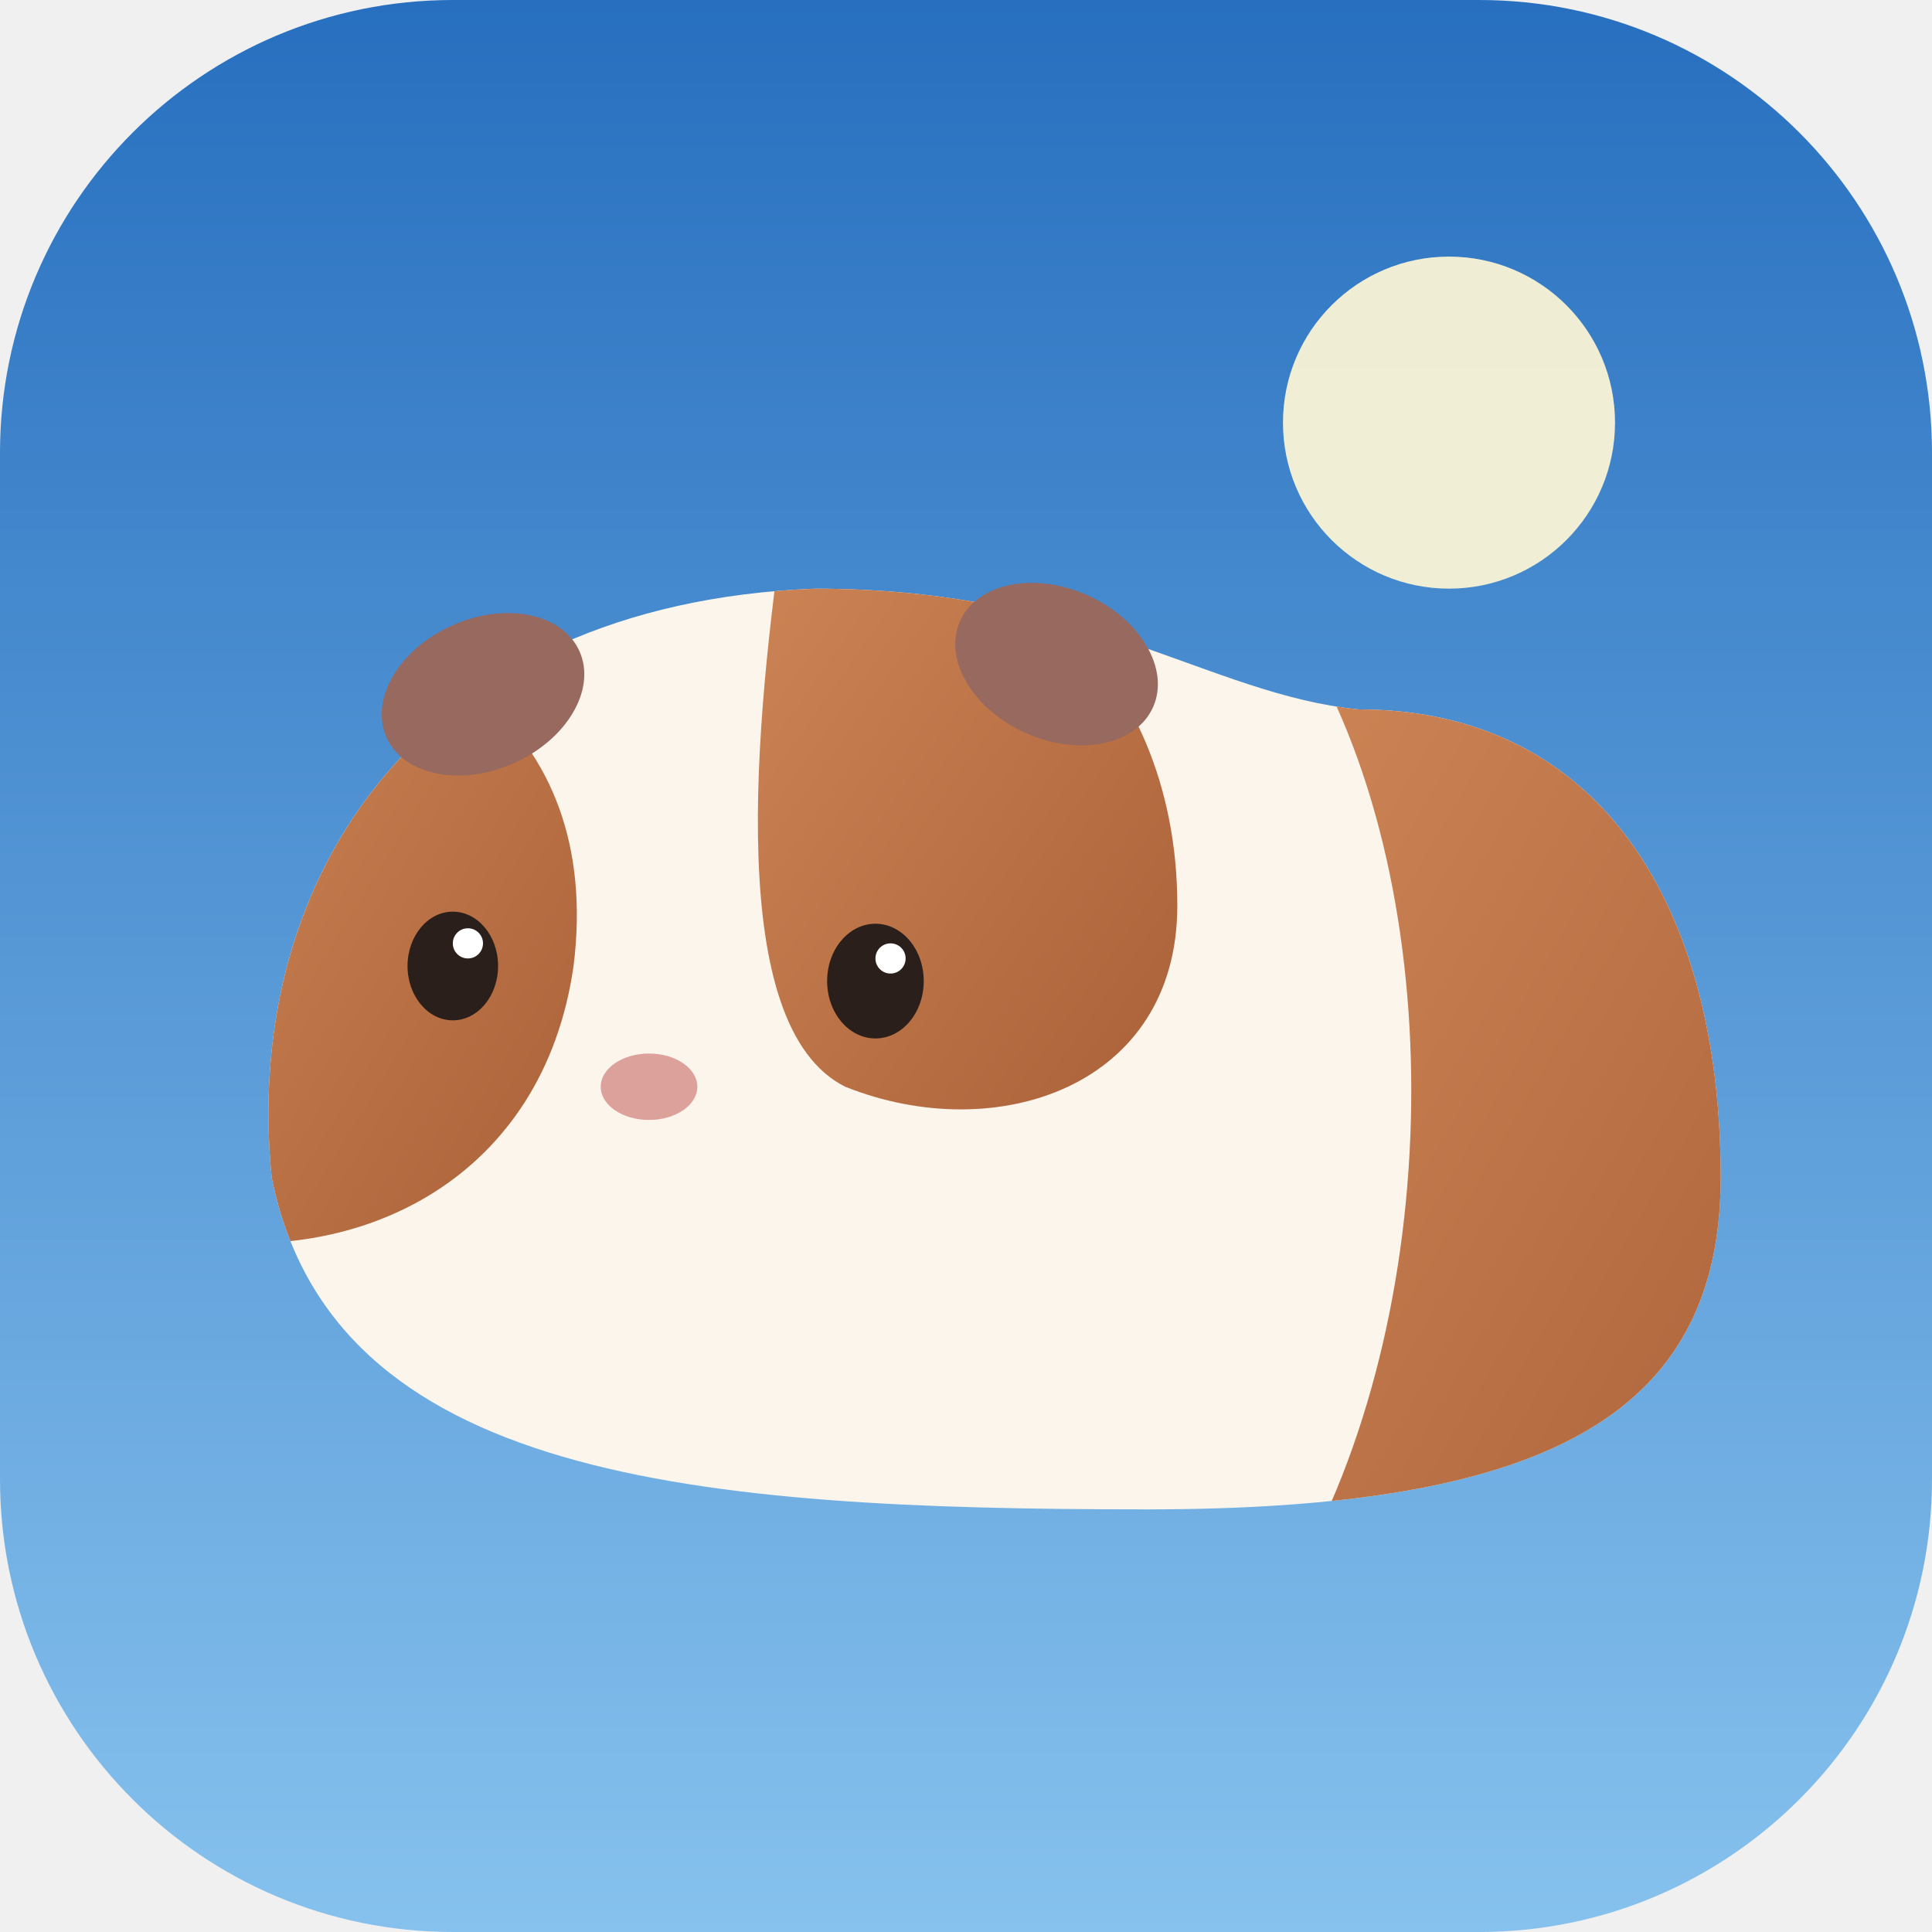
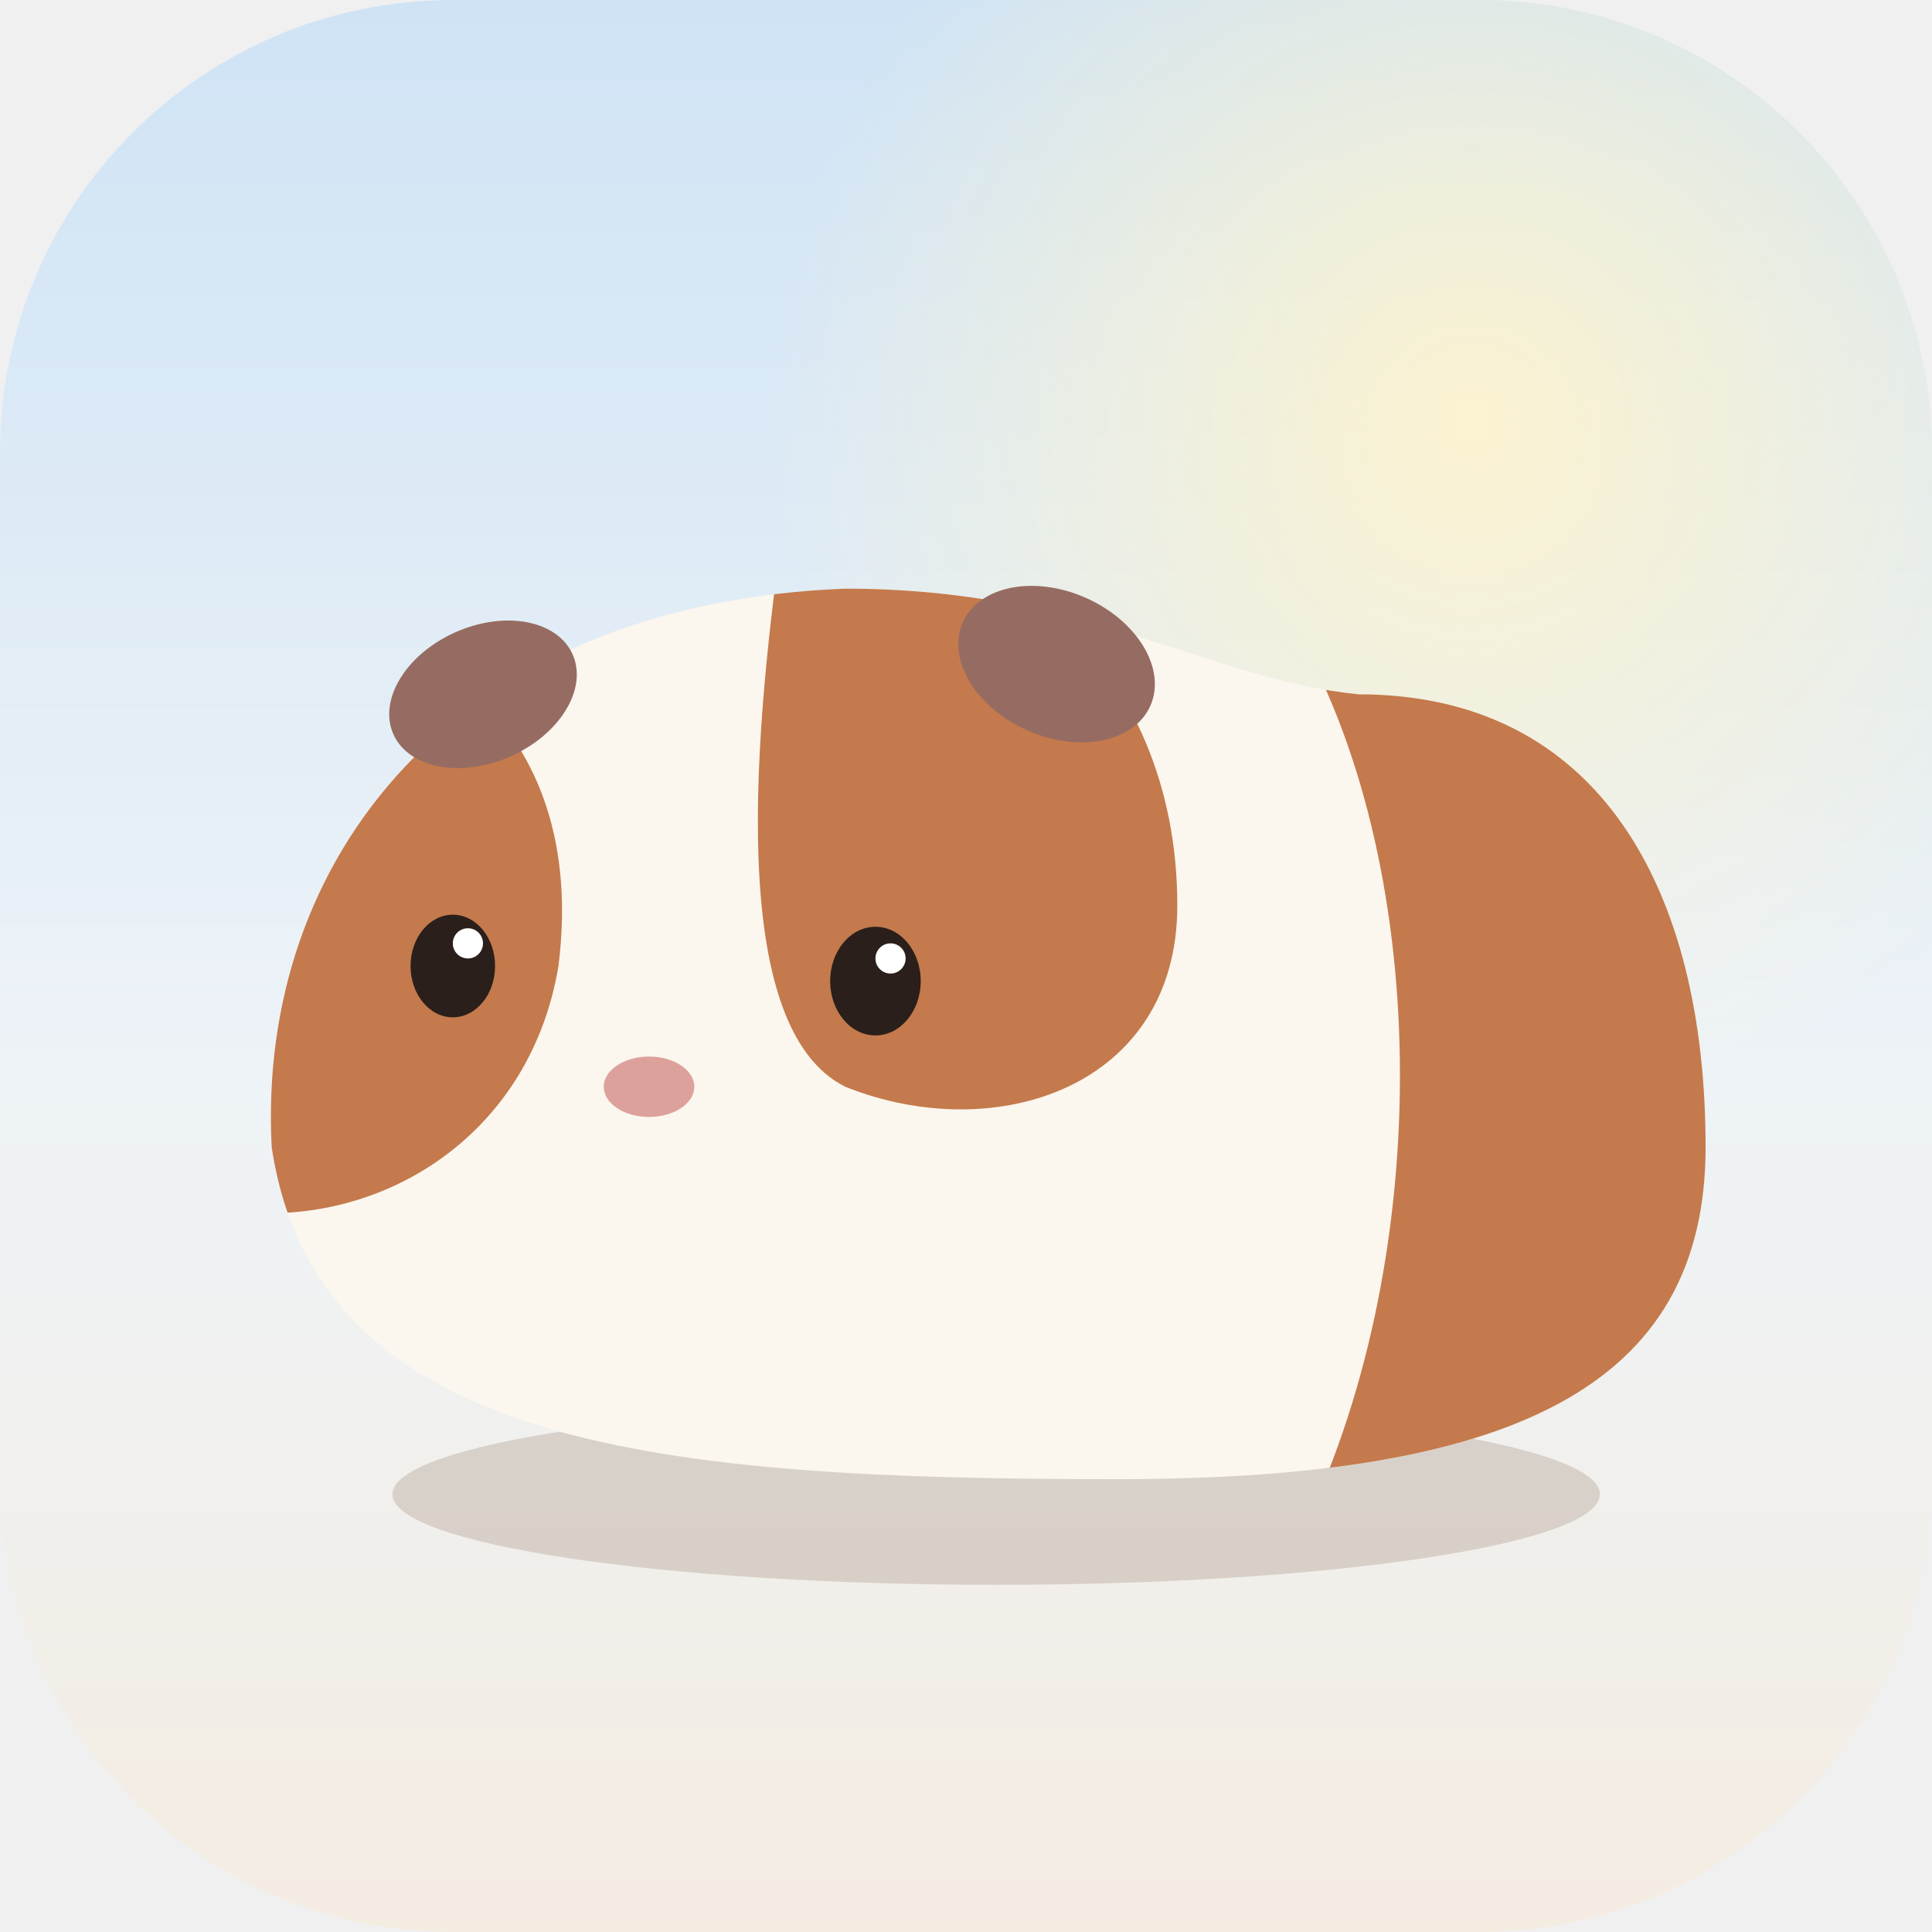
<svg xmlns="http://www.w3.org/2000/svg" viewBox="0 0 128 128">
  <defs>
-     <linearGradient id="bg" x1="0" y1="0" x2="0" y2="1">
-       <stop offset="0%" stop-color="#276fbf" />
-       <stop offset="100%" stop-color="#87c2ee" />
+     <linearGradient id="nordicBg" x1="0" y1="0" x2="0" y2="1">
+       <stop offset="0%" stop-color="#cfe3f5" />
+       <stop offset="56%" stop-color="#eef3f7" />
+       <stop offset="100%" stop-color="#f4ece1" />
    </linearGradient>
-     <linearGradient id="brown" x1="0" y1="0" x2="1" y2="1">
-       <stop offset="0%" stop-color="#ce8556" />
-       <stop offset="100%" stop-color="#aa6138" />
-     </linearGradient>
-     <clipPath id="loaf">
-       <path d="M 18 78 C 16 58, 28 40, 54 39 C 72 39, 80 46, 90 47 C 106 47, 114 60, 114 78 C 114 94, 102 100, 76 100 C 46 100, 22 98, 18 78 Z" />
+     <radialGradient id="sunAura" cx="76%" cy="22%" r="36%">
+       <stop offset="0%" stop-color="#fff4cc" stop-opacity="0.9" />
+       <stop offset="100%" stop-color="#fff4cc" stop-opacity="0" />
+     </radialGradient>
+     <clipPath id="squircle">
+       <rect width="128" height="128" rx="30" />
+     </clipPath>
+     <clipPath id="loafBody">
+       <path d="M 18 76 C 17 57, 30 40, 56 39 C 72 39, 80 45, 90 46 C 106 46, 113 59, 113 76 C 113 92, 100 98, 74 98 C 44 98, 21 96, 18 76 Z" />
    </clipPath>
  </defs>
-   <rect width="128" height="128" rx="30" fill="url(#bg)" />
-   <circle cx="96" cy="28" r="11" fill="#fff7d6" opacity="0.92" />
-   <g clip-path="url(#loaf)">
-     <rect x="12" y="34" width="108" height="72" fill="#fbf5eb" />
-     <path d="M 12 40 C 28 40, 40 48, 38 64 C 36 78, 24 84, 12 82 Z" fill="url(#brown)" />
-     <path d="M 52 34 C 66 34, 78 44, 78 60 C 78 72, 66 76, 56 72 C 48 68, 50 48, 52 34 Z" fill="url(#brown)" />
-     <path d="M 86 42 C 96 58, 96 86, 86 104 L 122 104 L 122 42 Z" fill="url(#brown)" />
+   <g clip-path="url(#squircle)">
+     <rect width="128" height="128" fill="url(#nordicBg)" />
+     <rect width="128" height="128" fill="url(#sunAura)" />
+     <ellipse cx="66" cy="99" rx="40" ry="6" fill="#74563e" opacity="0.2" />
+     <g clip-path="url(#loafBody)">
+       <rect x="14" y="34" width="104" height="68" fill="#fbf6ee" />
+       <path d="M 14 40 C 28 40, 39 48, 37 64 C 35 76, 24 82, 14 80 Z" fill="#c47a4c" />
+       <path d="M 52 34 C 66 34, 78 44, 78 60 C 78 72, 66 76, 56 72 C 48 68, 50 48, 52 34 Z" fill="#c47a4c" />
+       <path d="M 86 42 C 95 58, 95 84, 86 102 L 118 102 L 118 42 Z" fill="#c47a4c" />
+     </g>
+     <ellipse cx="32" cy="46" rx="6.5" ry="4.5" transform="rotate(-24 32 46)" fill="#966c62" />
+     <ellipse cx="70" cy="44" rx="6.8" ry="4.8" transform="rotate(24 70 44)" fill="#966c62" />
+     <ellipse cx="30" cy="64" rx="2.8" ry="3.4" fill="#2a1f1b" />
+     <ellipse cx="58" cy="65" rx="3" ry="3.6" fill="#2a1f1b" />
+     <circle cx="31" cy="62.5" r="1" fill="#ffffff" />
+     <circle cx="59" cy="63.5" r="1" fill="#ffffff" />
+     <ellipse cx="43" cy="72" rx="3" ry="2" fill="#dda19b" />
  </g>
-   <ellipse cx="32" cy="46" rx="7" ry="5" transform="rotate(-24 32 46)" fill="#98695f" />
-   <ellipse cx="70" cy="44" rx="7" ry="5" transform="rotate(24 70 44)" fill="#98695f" />
-   <ellipse cx="30" cy="64" rx="3" ry="3.6" fill="#2a1f1b" />
-   <ellipse cx="58" cy="65" rx="3.2" ry="3.8" fill="#2a1f1b" />
-   <circle cx="31" cy="62.5" r="1" fill="#ffffff" />
-   <circle cx="59" cy="63.5" r="1" fill="#ffffff" />
-   <ellipse cx="43" cy="72" rx="3.2" ry="2.2" fill="#dda19b" />
</svg>
